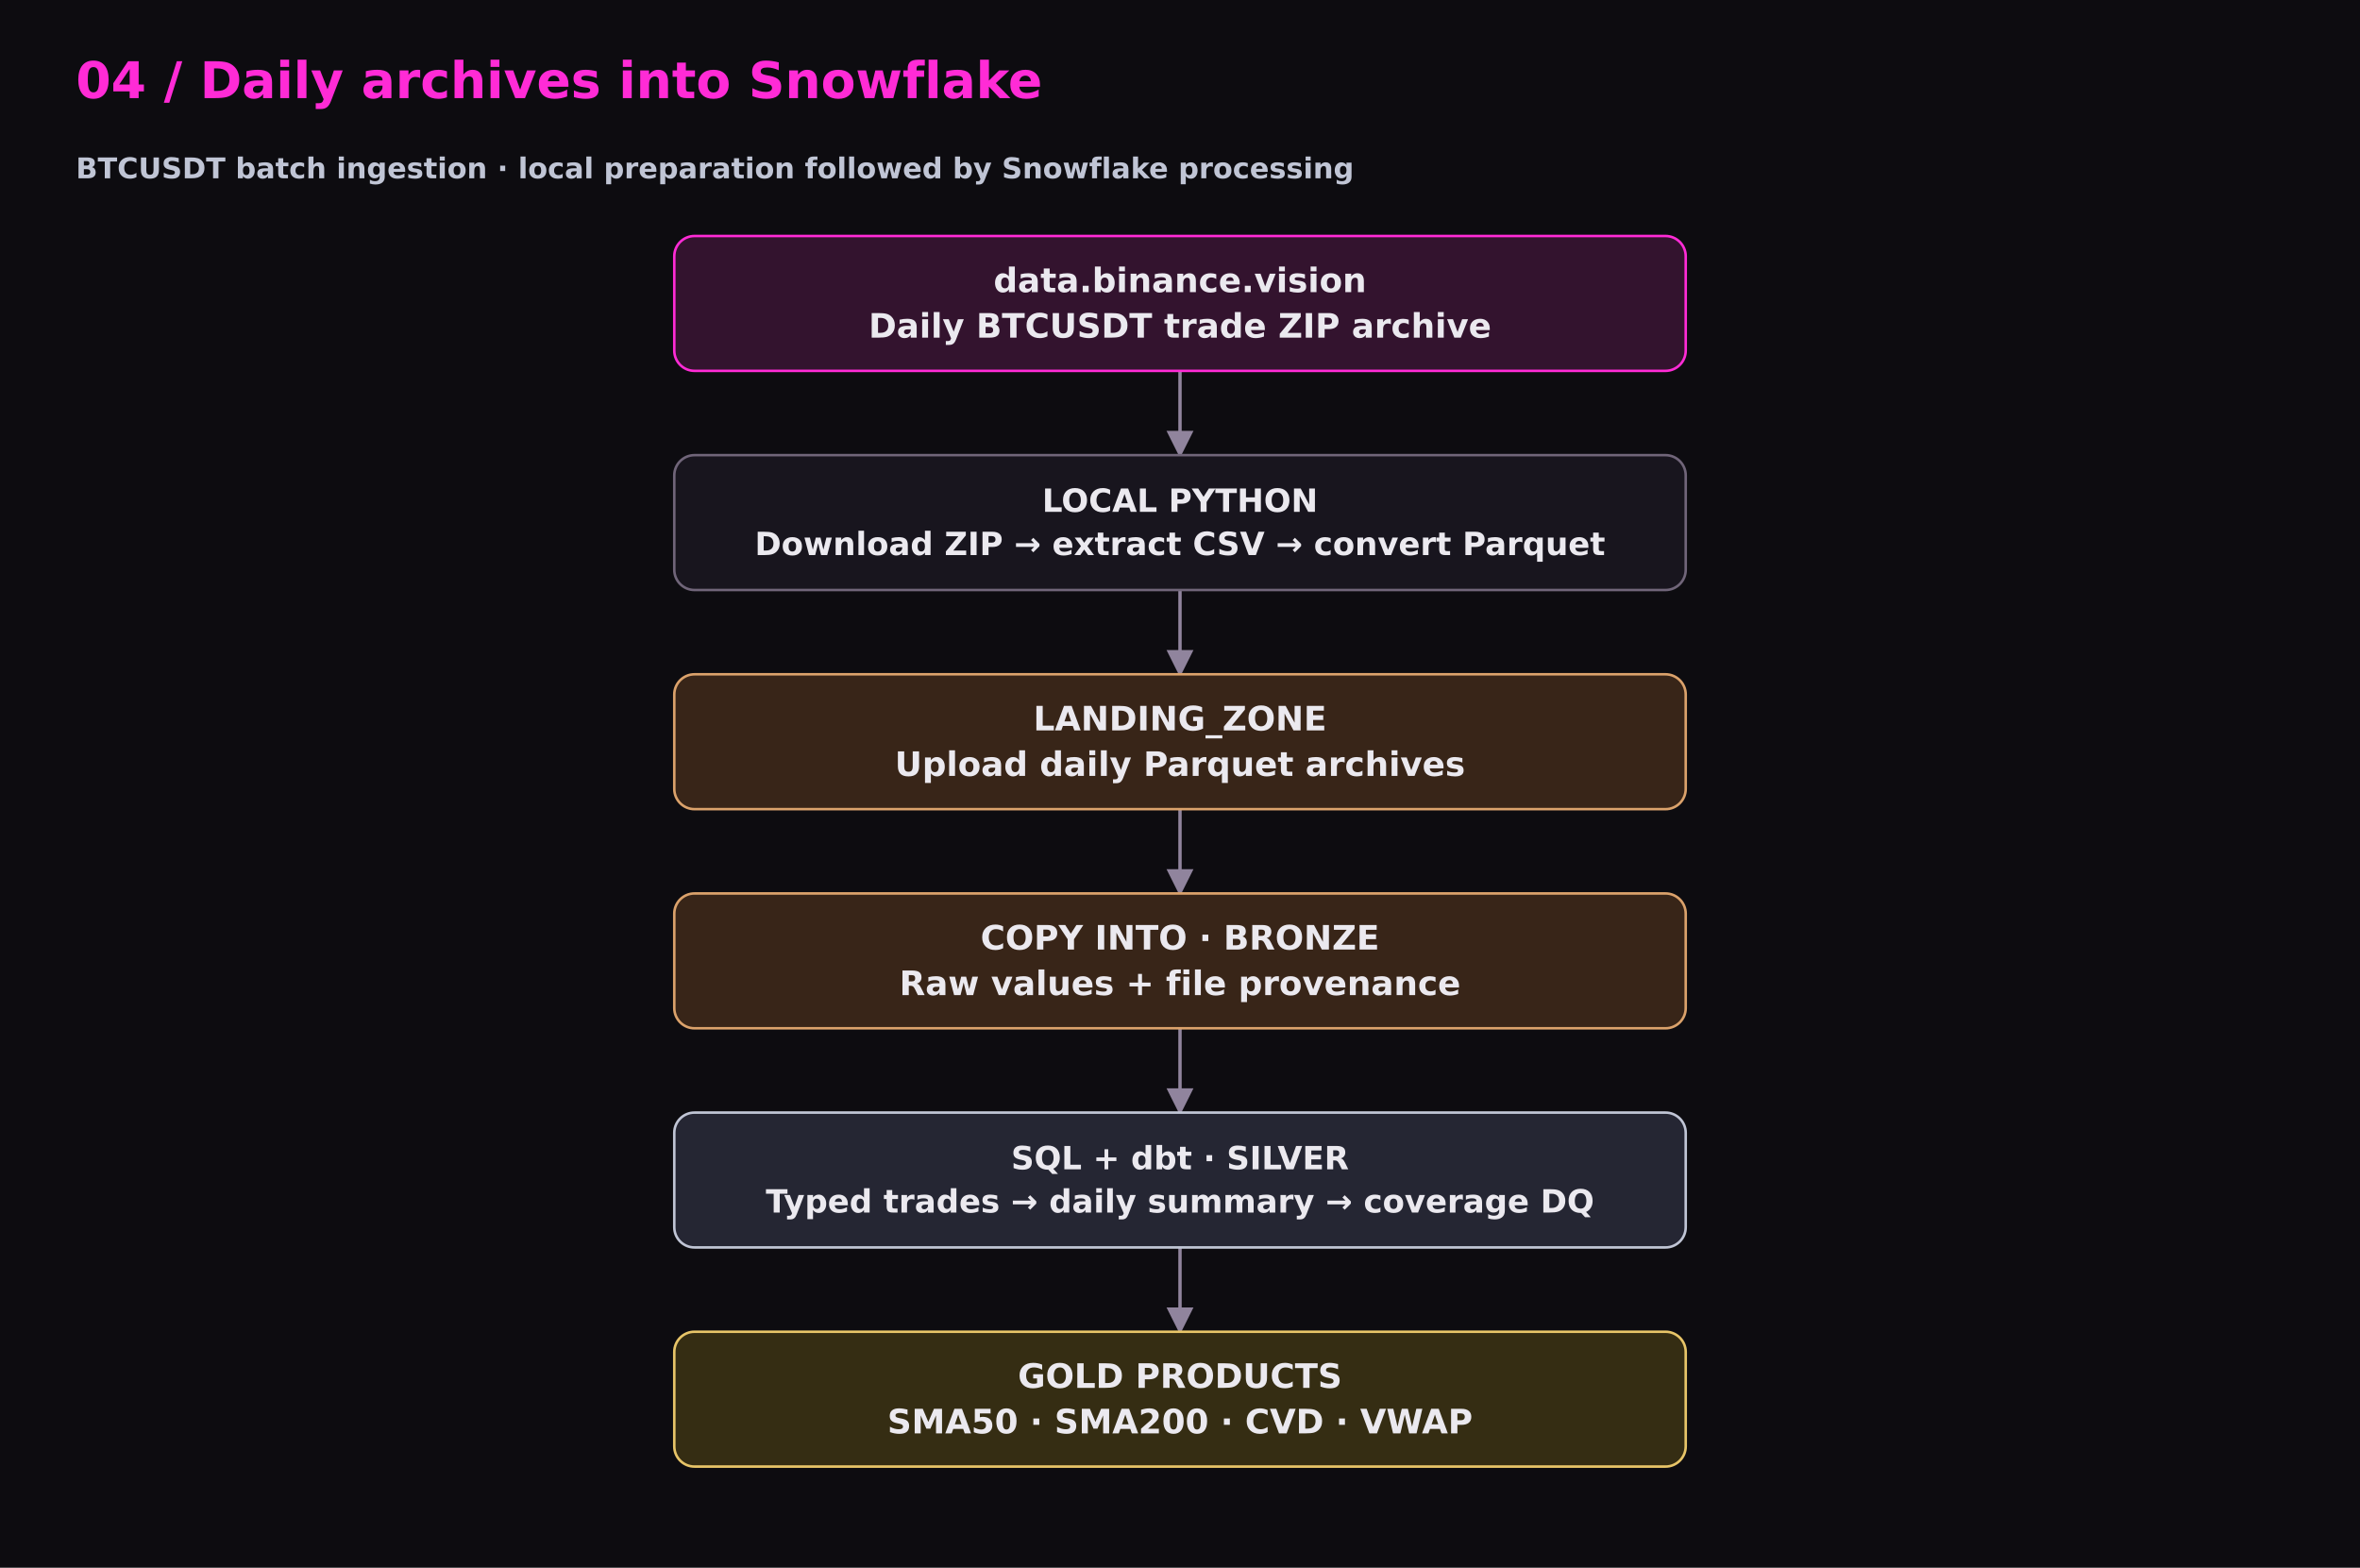
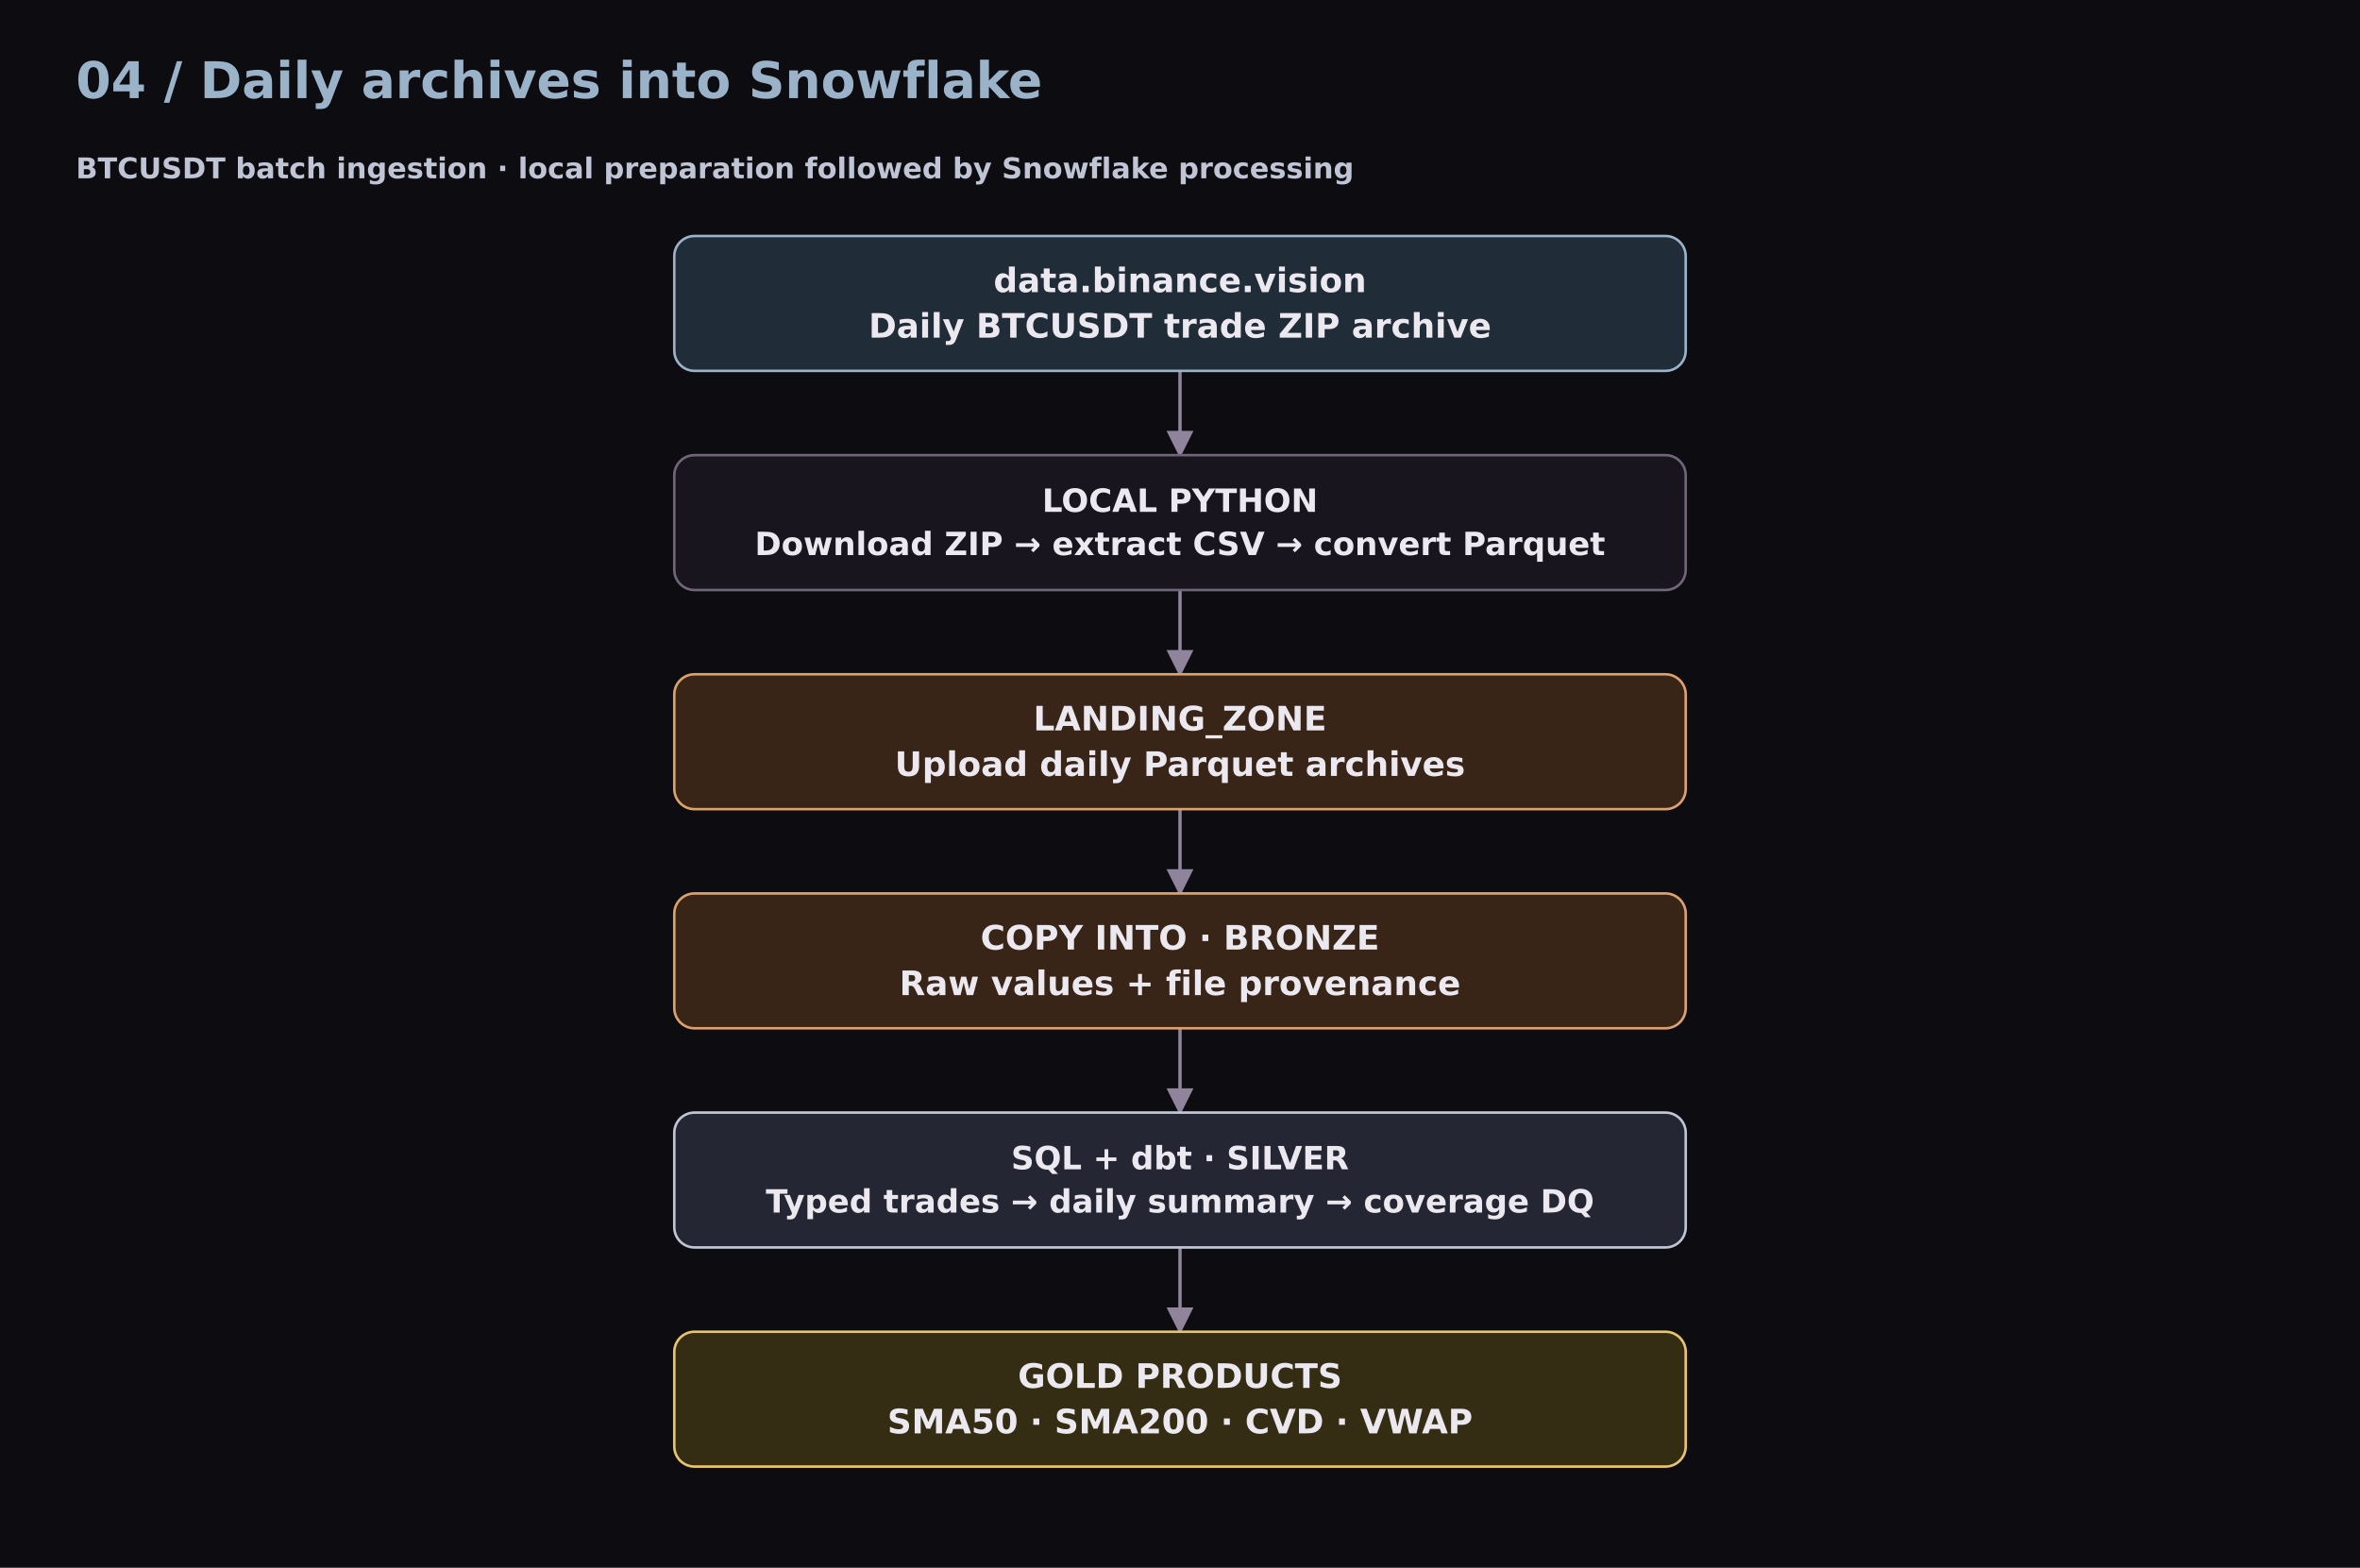
<svg xmlns="http://www.w3.org/2000/svg" width="1400" height="930" viewBox="0 0 1400 930" role="img" aria-label="04 / Daily archives into Snowflake">
  <defs>
    <marker id="arrow" viewBox="0 0 10 10" refX="9" refY="5" markerWidth="8" markerHeight="8" orient="auto-start-reverse">
      <path d="M0 0L10 5L0 10z" fill="#90849d" />
    </marker>
  </defs>
  <rect width="100%" height="100%" fill="#0d0c10" />
  <path d="M700.0,220.0 V245.0 H700.0 V270.0" fill="none" stroke="#90849d" stroke-width="2" marker-end="url(#arrow)" />
  <path d="M700.0,350.0 V375.0 H700.0 V400.0" fill="none" stroke="#90849d" stroke-width="2" marker-end="url(#arrow)" />
  <path d="M700.0,480.0 V505.0 H700.0 V530.0" fill="none" stroke="#90849d" stroke-width="2" marker-end="url(#arrow)" />
  <path d="M700.0,610.0 V635.0 H700.0 V660.0" fill="none" stroke="#90849d" stroke-width="2" marker-end="url(#arrow)" />
  <path d="M700.0,740.0 V765.0 H700.0 V790.0" fill="none" stroke="#90849d" stroke-width="2" marker-end="url(#arrow)" />
-   <text x="45.0" y="58.2" text-anchor="start" font-family="DejaVu Sans,Arial,sans-serif" font-size="30" font-weight="600" fill="#ff2bd6">04 / Daily archives into Snowflake</text>
+   <text x="45.0" y="58.2" text-anchor="start" font-family="DejaVu Sans,Arial,sans-serif" font-size="30" font-weight="600" fill="#9bb3c9">04 / Daily archives into Snowflake</text>
  <text x="45.0" y="105.78" text-anchor="start" font-family="DejaVu Sans,Arial,sans-serif" font-size="17" font-weight="600" fill="#c0c5d5">BTCUSDT batch ingestion · local preparation followed by Snowflake processing</text>
-   <rect x="400.0" y="140.0" width="600.0" height="80.0" rx="12" fill="#33132e" stroke="#ff2bd6" stroke-width="1.5" />
+   <rect x="400.0" y="140.0" width="600.0" height="80.0" rx="12" fill="#202c38" stroke="#9bb3c9" stroke-width="1.5" />
  <text x="700.0" y="173.3" text-anchor="middle" font-family="DejaVu Sans,Arial,sans-serif" font-size="20" font-weight="600" fill="#ebe9ef">data.binance.vision</text>
  <text x="700.0" y="200.3" text-anchor="middle" font-family="DejaVu Sans,Arial,sans-serif" font-size="20" font-weight="600" fill="#ebe9ef">Daily BTCUSDT trade ZIP archive</text>
  <rect x="400.0" y="270.0" width="600.0" height="80.0" rx="12" fill="#18151e" stroke="#706579" stroke-width="1.5" />
  <text x="700.0" y="303.635" text-anchor="middle" font-family="DejaVu Sans,Arial,sans-serif" font-size="19" font-weight="600" fill="#ebe9ef">LOCAL PYTHON</text>
  <text x="700.0" y="329.285" text-anchor="middle" font-family="DejaVu Sans,Arial,sans-serif" font-size="19" font-weight="600" fill="#ebe9ef">Download ZIP → extract CSV → convert Parquet</text>
  <rect x="400.0" y="400.0" width="600.0" height="80.0" rx="12" fill="#382518" stroke="#dba26b" stroke-width="1.5" />
  <text x="700.0" y="433.3" text-anchor="middle" font-family="DejaVu Sans,Arial,sans-serif" font-size="20" font-weight="600" fill="#ebe9ef">LANDING_ZONE</text>
  <text x="700.0" y="460.3" text-anchor="middle" font-family="DejaVu Sans,Arial,sans-serif" font-size="20" font-weight="600" fill="#ebe9ef">Upload daily Parquet archives</text>
  <rect x="400.0" y="530.0" width="600.0" height="80.0" rx="12" fill="#382518" stroke="#dba26b" stroke-width="1.5" />
  <text x="700.0" y="563.3" text-anchor="middle" font-family="DejaVu Sans,Arial,sans-serif" font-size="20" font-weight="600" fill="#ebe9ef">COPY INTO · BRONZE</text>
  <text x="700.0" y="590.3" text-anchor="middle" font-family="DejaVu Sans,Arial,sans-serif" font-size="20" font-weight="600" fill="#ebe9ef">Raw values + file provenance</text>
  <rect x="400.0" y="660.0" width="600.0" height="80.0" rx="12" fill="#252633" stroke="#c0c5d5" stroke-width="1.5" />
  <text x="700.0" y="693.635" text-anchor="middle" font-family="DejaVu Sans,Arial,sans-serif" font-size="19" font-weight="600" fill="#ebe9ef">SQL + dbt · SILVER</text>
  <text x="700.0" y="719.285" text-anchor="middle" font-family="DejaVu Sans,Arial,sans-serif" font-size="19" font-weight="600" fill="#ebe9ef">Typed trades → daily summary → coverage DQ</text>
  <rect x="400.0" y="790.0" width="600.0" height="80.0" rx="12" fill="#352d13" stroke="#e8c568" stroke-width="1.5" />
  <text x="700.0" y="823.3" text-anchor="middle" font-family="DejaVu Sans,Arial,sans-serif" font-size="20" font-weight="600" fill="#ebe9ef">GOLD PRODUCTS</text>
  <text x="700.0" y="850.3" text-anchor="middle" font-family="DejaVu Sans,Arial,sans-serif" font-size="20" font-weight="600" fill="#ebe9ef">SMA50 · SMA200 · CVD · VWAP</text>
</svg>
